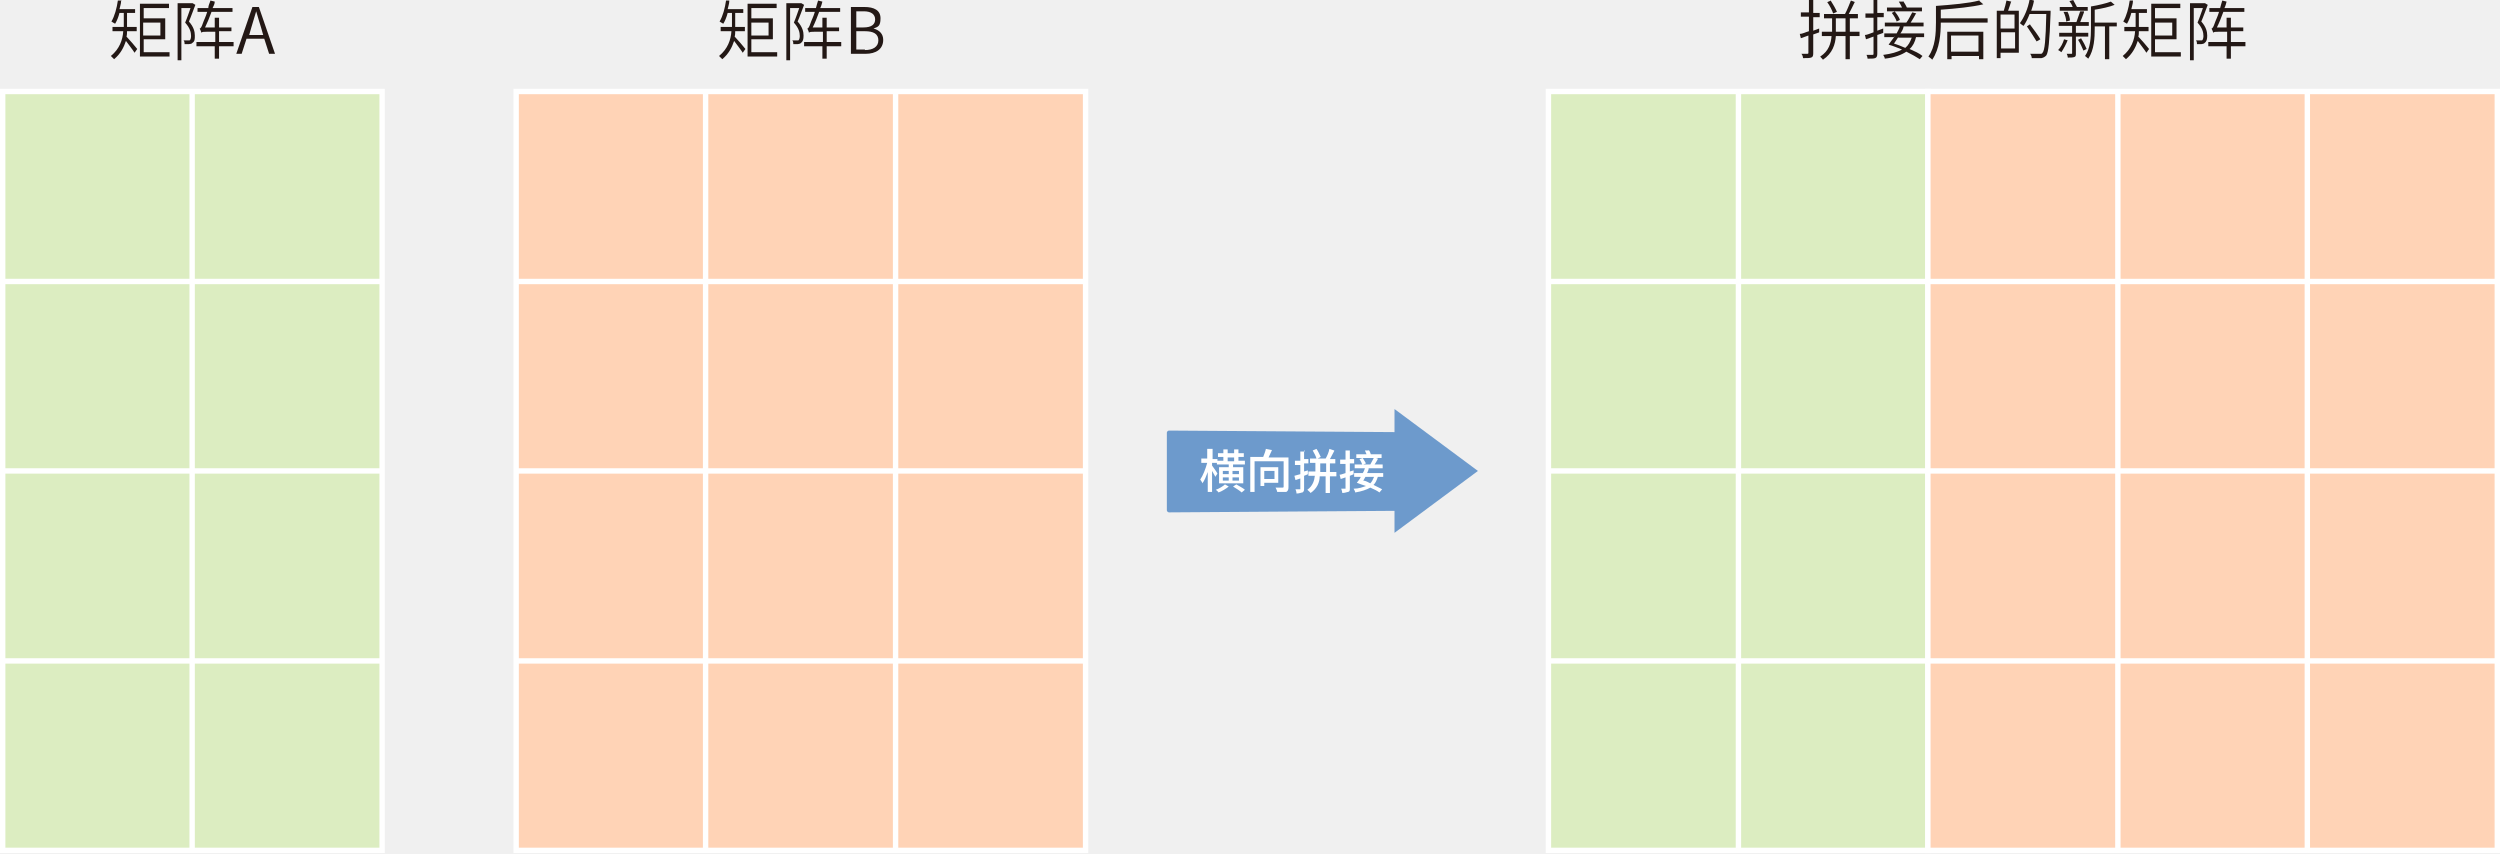
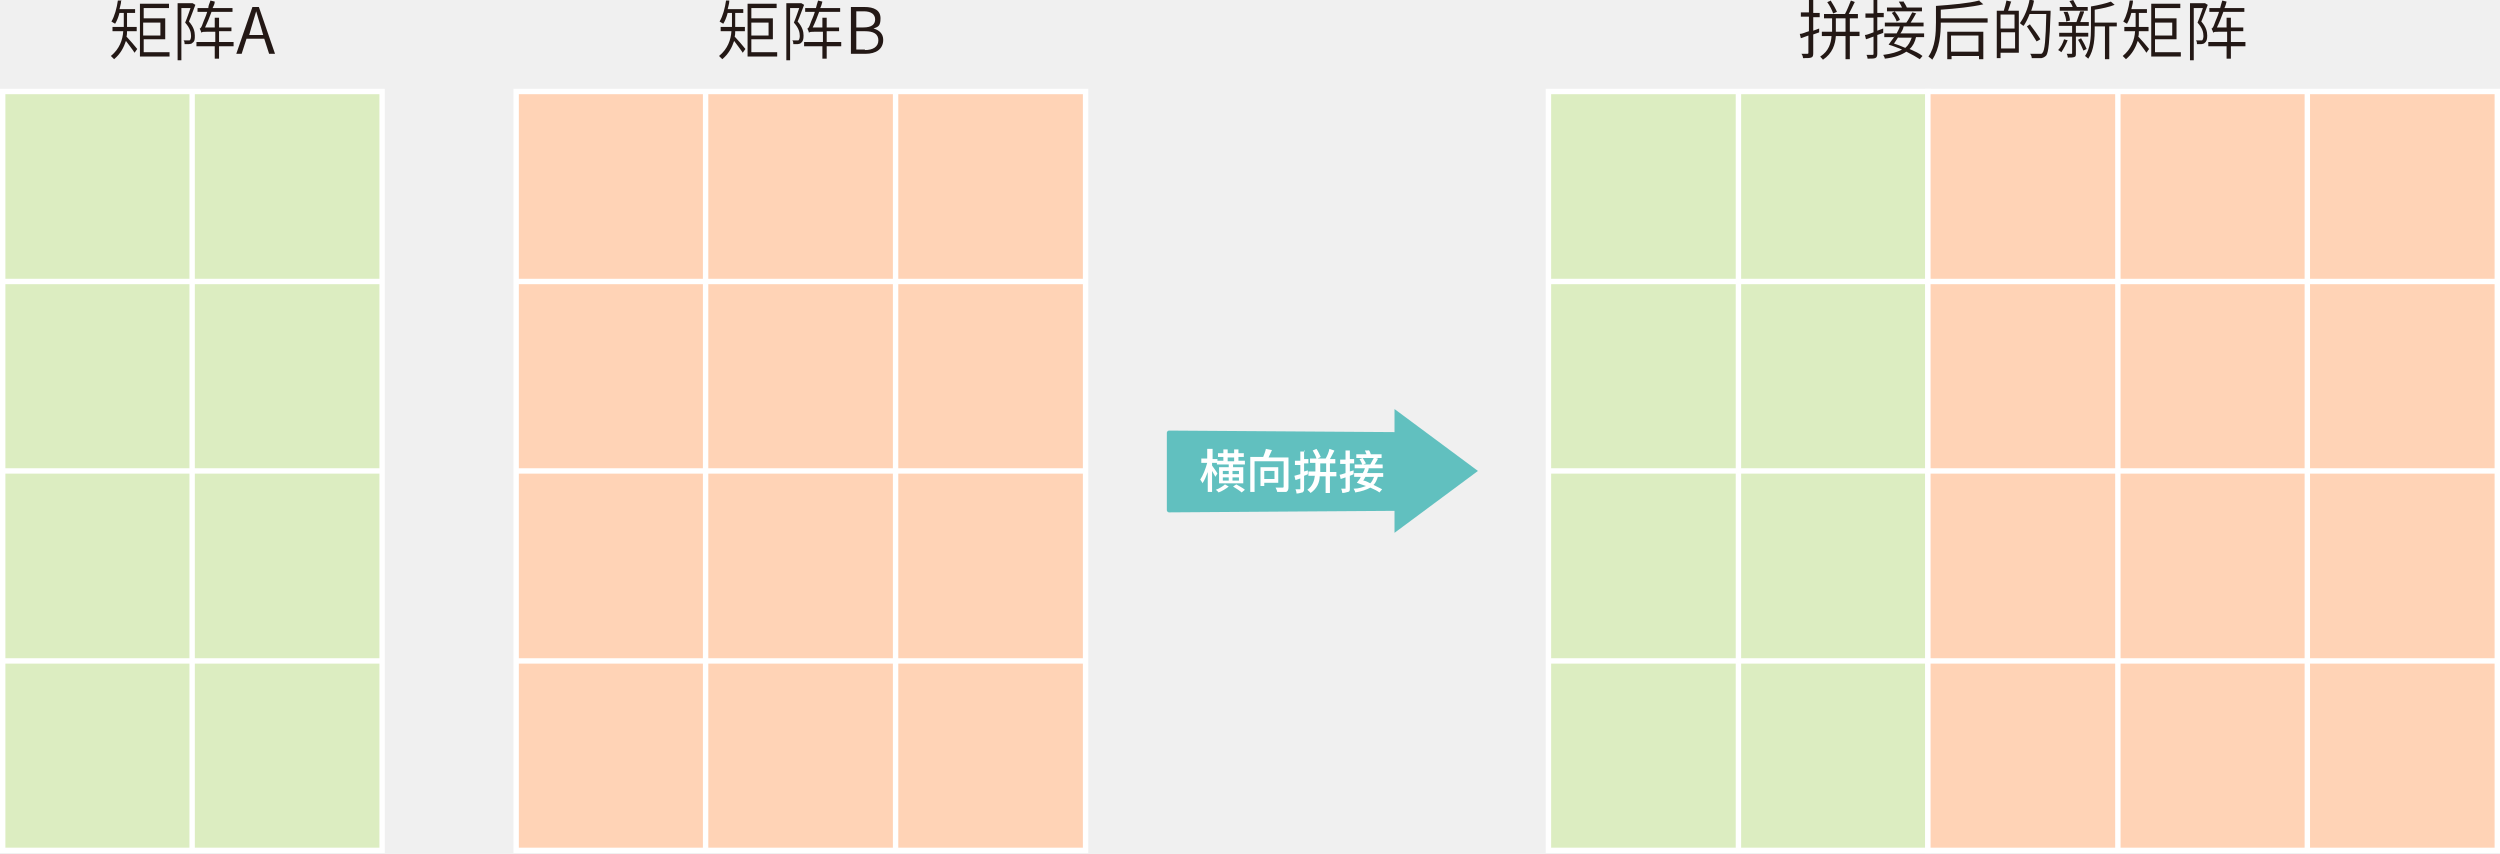
<svg xmlns="http://www.w3.org/2000/svg" id="_图层_1" version="1.1" viewBox="0 0 464.5 158.5">
  <defs>
    <style>
      .st0 {
        fill: #231815;
      }

      .st1 {
        fill: #fff;
      }

      .st2 {
-         fill: #6d9acc;
+         fill: none;
+       }
+ 
+       .st2, .st3, .st4 {
+         stroke: #fff;
+         stroke-miterlimit: 10;
+       }
+ 
+       .st5 {
+         fill: #61c0bf;
      }

      .st3 {
        fill: #ffd3b6;
-       }
- 
-       .st3, .st4 {
-         stroke: #fff;
-         stroke-miterlimit: 10;
      }

      .st4 {
        fill: #dcedc1;
      }
    </style>
  </defs>
  <g>
    <rect class="st4" x=".5" y="17" width="70.5" height="141" />
-     <line class="st4" x1=".5" y1="122.8" x2="71" y2="122.8" />
-     <line class="st4" x1=".5" y1="87.5" x2="71" y2="87.5" />
-     <line class="st4" x1=".5" y1="52.3" x2="71" y2="52.3" />
-     <line class="st4" x1="35.7" y1="17" x2="35.7" y2="158" />
+     <line class="st2" x1=".5" y1="122.8" x2="71" y2="122.8" />
+     <line class="st2" x1=".5" y1="87.5" x2="71" y2="87.5" />
+     <line class="st2" x1=".5" y1="52.3" x2="71" y2="52.3" />
+     <line class="st2" x1="35.7" y1="17" x2="35.7" y2="158" />
  </g>
  <g>
    <path class="st0" d="M22.5.2c0,.5-.2,1-.3,1.5h2.9v.7h-1.5v2.6h1.8v.8h-1.8c0,.3,0,.7-.1,1,.4.4,1.7,1.9,2,2.3l-.5.7c-.3-.5-1.1-1.5-1.6-2.2-.4,1.2-1,2.4-2.2,3.4l-.6-.6c1.6-1.3,2.2-3,2.3-4.6h-2v-.8h2.1v-2.6h-.8c-.2.8-.5,1.5-.8,2-.1,0-.5-.3-.7-.4.6-1,1-2.5,1.2-3.9h.8s-.2,0-.2.1ZM31.2,1.5h-4.5v1.9h4v3.9h-4v2.4h4.8v.8h-5.5V.7h5.4v.8s-.2,0-.2,0ZM26.6,6.6h3.2v-2.4h-3.2v2.4Z" />
    <path class="st0" d="M35.8.6h0l.5.3c-.4,1-.8,2.2-1.2,3.1.9,1,1.1,1.9,1.1,2.6s0,1.1-.5,1.4c0,.1-.4.2-.6.2h-.8c0-.2,0-.5-.2-.7h1.1c.2,0,.3-.5.3-.8,0-.7-.2-1.5-1.1-2.5.4-.9.7-1.9,1-2.7h-1.7v9.7h-.7V.6h2.8ZM40,7.9v-2h-1.6c-.5,0-.9,0-1,.2,0-.2-.2-.6-.3-.8.2,0,.4-.4.6-1s.5-1.1.8-2.1h-1.8v-.7h2c0-.5.3-1,.4-1.4l.8.2c0,.4-.2.8-.4,1.2h3.7v.7h-3.9c-.4,1.1-.8,2.1-1.2,2.9h1.8v-1.8h.8v1.8h2.3v.7h-2.3v2h2.7v.8h-2.7v2.3h-.8v-2.3h-3.4v-.8h3.5Z" />
-     <path class="st0" d="M47,1.3h1.1l3,8.7h-1.1l-.9-2.8h-3.3l-.9,2.8h-1l3-8.7s0,0,.1,0ZM48.9,6.5l-.4-1.4c-.3-1-.6-1.9-.9-3h0c-.3,1-.6,2-.9,3l-.4,1.4h2.8s-.2,0-.2,0Z" />
+     <path class="st0" d="M47,1.3h1.1l3,8.7h-1.1l-.9-2.8h-3.3l-.9,2.8h-1l3-8.7h.1ZM48.9,6.5l-.4-1.4c-.3-1-.6-1.9-.9-3h0c-.3,1-.6,2-.9,3l-.4,1.4h2.8s-.2,0-.2,0Z" />
  </g>
  <g>
    <rect class="st3" x="95.9" y="17" width="105.8" height="141" />
-     <line class="st3" x1="95.9" y1="122.8" x2="201.7" y2="122.8" />
-     <line class="st3" x1="95.9" y1="87.5" x2="201.7" y2="87.5" />
-     <line class="st3" x1="95.9" y1="52.3" x2="201.7" y2="52.3" />
-     <line class="st3" x1="166.4" y1="17" x2="166.4" y2="158" />
-     <line class="st3" x1="131.1" y1="17" x2="131.1" y2="158" />
+     <line class="st2" x1="95.9" y1="122.8" x2="201.7" y2="122.8" />
+     <line class="st2" x1="95.9" y1="87.5" x2="201.7" y2="87.5" />
+     <line class="st2" x1="95.9" y1="52.3" x2="201.7" y2="52.3" />
+     <line class="st2" x1="166.4" y1="17" x2="166.4" y2="158" />
+     <line class="st2" x1="131.1" y1="17" x2="131.1" y2="158" />
  </g>
  <g>
    <path class="st0" d="M135.5.2c0,.5-.2,1-.3,1.5h2.9v.7h-1.5v2.6h1.8v.8h-1.8c0,.3,0,.7-.1,1,.4.4,1.7,1.9,2,2.3l-.5.7c-.3-.5-1.1-1.5-1.6-2.2-.4,1.2-1,2.4-2.2,3.4-.1-.1-.4-.4-.6-.6,1.6-1.3,2.2-3,2.3-4.6h-2v-.8h2.1v-2.6h-.8c-.2.8-.5,1.5-.8,2-.1,0-.5-.3-.7-.4.6-1,1-2.5,1.2-3.9h.8-.2q0,0,0,.1ZM144.1,1.5h-4.5v1.9h4v3.9h-4v2.4h4.8v.8h-5.5V.7h5.4v.8h-.2ZM139.6,6.6h3.2v-2.4h-3.2v2.4Z" />
-     <path class="st0" d="M148.8.6h.1l.5.3c-.4,1-.8,2.2-1.2,3.1.9,1,1.1,1.9,1.1,2.6s-.1,1.1-.5,1.4c-.1.1-.4.2-.6.2h-.8c0-.2,0-.5-.2-.7h1.1c.2,0,.3-.5.3-.8,0-.7-.2-1.5-1.1-2.5.4-.9.7-1.9,1-2.7h-1.7v9.7h-.7V.6h2.7ZM152.9,7.9v-2h-1.6c-.5,0-.9,0-1,.2,0-.2-.2-.6-.3-.8.2,0,.4-.4.6-1s.5-1.1.8-2.1h-1.8v-.7h2c.1-.5.3-1,.4-1.4l.8.2c-.1.4-.2.8-.4,1.2h3.7v.7h-3.9c-.4,1.1-.8,2.1-1.2,2.9h1.8v-1.8h.8v1.8h2.3v.7h-2.3v2h2.7v.8h-2.7v2.3h-.8v-2.3h-3.4v-.8h3.5,0Z" />
+     <path class="st0" d="M148.8.6h.1l.5.3c-.4,1-.8,2.2-1.2,3.1.9,1,1.1,1.9,1.1,2.6s-.1,1.1-.5,1.4c-.1.1-.4.2-.6.2h-.8c0-.2,0-.5-.2-.7h1.1c.2,0,.3-.5.3-.8,0-.7-.2-1.5-1.1-2.5.4-.9.7-1.9,1-2.7h-1.7v9.7h-.7V.6h2.7,0ZM152.9,7.9v-2h-1.6c-.5,0-.9,0-1,.2,0-.2-.2-.6-.3-.8.2,0,.4-.4.6-1s.5-1.1.8-2.1h-1.8v-.7h2c.1-.5.3-1,.4-1.4l.8.2c-.1.4-.2.8-.4,1.2h3.7v.7h-3.9c-.4,1.1-.8,2.1-1.2,2.9h1.8v-1.8h.8v1.8h2.3v.7h-2.3v2h2.7v.8h-2.7v2.3h-.8v-2.3h-3.4v-.8h3.5,0Z" />
    <path class="st0" d="M158.1,1.3h2.5c1.8,0,3,.6,3,2.1s-.5,1.6-1.3,1.9h0c1.1.3,1.8,1,1.8,2.1,0,1.7-1.3,2.6-3.3,2.6h-2.7V1.3h0ZM160.4,5.1c1.6,0,2.2-.6,2.2-1.5s-.7-1.5-2.1-1.5h-1.4v3h1.4,0ZM160.7,9.3c1.5,0,2.5-.6,2.5-1.8s-.9-1.7-2.5-1.7h-1.6v3.4h1.6Z" />
  </g>
  <g>
    <rect class="st4" x="287.7" y="17" width="70.5" height="141" />
-     <line class="st4" x1="287.7" y1="122.8" x2="358.2" y2="122.8" />
-     <line class="st4" x1="287.7" y1="87.5" x2="358.2" y2="87.5" />
-     <line class="st4" x1="287.7" y1="52.3" x2="358.2" y2="52.3" />
-     <line class="st4" x1="323" y1="17" x2="323" y2="158" />
+     <line class="st2" x1="287.7" y1="122.8" x2="358.2" y2="122.8" />
+     <line class="st2" x1="287.7" y1="87.5" x2="358.2" y2="87.5" />
+     <line class="st2" x1="287.7" y1="52.3" x2="358.2" y2="52.3" />
+     <line class="st2" x1="323" y1="17" x2="323" y2="158" />
  </g>
  <g>
    <rect class="st3" x="358.2" y="17" width="105.8" height="141" />
-     <line class="st3" x1="358.2" y1="122.8" x2="464" y2="122.8" />
-     <line class="st3" x1="358.2" y1="87.5" x2="464" y2="87.5" />
-     <line class="st3" x1="358.2" y1="52.3" x2="464" y2="52.3" />
-     <line class="st3" x1="428.7" y1="17" x2="428.7" y2="158" />
-     <line class="st3" x1="393.5" y1="17" x2="393.5" y2="158" />
+     <line class="st2" x1="358.2" y1="122.8" x2="464" y2="122.8" />
+     <line class="st2" x1="358.2" y1="87.5" x2="464" y2="87.5" />
+     <line class="st2" x1="358.2" y1="52.3" x2="464" y2="52.3" />
+     <line class="st2" x1="428.7" y1="17" x2="428.7" y2="158" />
+     <line class="st2" x1="393.5" y1="17" x2="393.5" y2="158" />
  </g>
  <g>
    <path class="st0" d="M336.9,0v2.4h1.2v.8h-1.2v2.5l1.1-.4v.7c.1,0-1.1.4-1.1.4v3.5c0,.5-.1.7-.4.8s-.7.1-1.5.1c0-.2-.1-.6-.3-.8h1.1c.1,0,.2,0,.2-.2v-3.2l-1.4.5-.2-.8c.5,0,1-.3,1.7-.5v-2.7h-1.5v-.8h1.5V0h.8,0ZM344.6.4c-.3.7-.8,1.6-1.1,2.2h1.7v.8h-1.5v2.5h1.8v.8h-1.8v4.3h-.8v-4.3h-1.8c-.1,1.5-.6,3.2-2.4,4.4-.1-.2-.4-.4-.5-.6,1.6-1,2-2.5,2.1-3.8h-1.8v-.8h1.9v-2.5h-1.5v-.8h3.9c.4-.7.8-1.8,1.1-2.5l.8.3h-.1ZM340.2.2c.4.6.9,1.5,1.1,2l-.7.3c-.2-.6-.6-1.4-1.1-2.1l.7-.3h0ZM341.1,3.4v2.5h1.8v-2.5h-1.8Z" />
    <path class="st0" d="M348.8,0v2.4h1.2v.8h-1.2v2.5l1.1-.4v.8c.1,0-1.1.4-1.1.4v3.5c0,.4-.1.7-.4.8s-.7.1-1.4.1c0-.2-.1-.5-.2-.7h1.1c.1,0,.2,0,.2-.2v-3.2l-1.4.5-.2-.8c.4,0,1-.3,1.6-.5v-2.7h-1.5v-.8h1.5V0h.7,0ZM351.9,6.9h-1.8v-.7h2.3c.2-.4.5-.9.6-1.3h.7c-.1.5-.3.9-.6,1.3h4.4v.7h-1.5c-.2.9-.6,1.7-1.2,2.2.9.4,1.8.8,2.4,1.3l-.5.6c-.6-.4-1.5-.9-2.5-1.4-.9.6-2.2,1.1-4,1.3,0-.2-.2-.5-.3-.7,1.5-.2,2.6-.5,3.5-1-.8-.3-1.7-.7-2.5-.9.3-.4.7-1,1.1-1.5h-.1ZM356,2.5c-.3.6-.7,1.2-1,1.7h2.4v.7h-7.2v-.7h4c.4-.5.8-1.4,1.1-1.9l.8.2h0ZM353.6.2c.3.4.5.8.7,1.2h2.8v.7h-6.5v-.7h2.8c-.2-.4-.4-.8-.6-1.1h.7s.1,0,.1-.1ZM352.1,2.2c.4.5.8,1.1.9,1.5l-.6.3c-.1-.4-.5-1.1-.9-1.6l.6-.3h0ZM352.7,6.9c-.3.4-.5.8-.8,1.2.7.2,1.4.5,2.1.8.6-.5.9-1.1,1.2-1.9h-2.5Z" />
    <path class="st0" d="M367.8.2l.7.6c-2.1.5-5.1.8-7.9,1v1.6h8.7v.8h-8.7c0,2-.2,4.9-1.6,6.9-.1-.2-.5-.4-.7-.6,1.3-1.8,1.4-4.4,1.4-6.3V1.1c2.8-.2,6.2-.5,8-1h.1ZM368.5,5.9v5.1h-.8v-.6h-5.1v.6h-.8v-5.1h6.7,0ZM367.6,9.6v-3h-5.1v3h5.1Z" />
    <path class="st0" d="M373.7.2c-.2.6-.4,1.3-.6,1.8h2v7.8h-3.4v1h-.7V2h1.3c.2-.6.4-1.4.5-1.9l.9.2h0ZM371.7,5.3h2.6v-2.6h-2.6v2.6ZM374.4,9v-3h-2.6v3h2.6ZM377.9.2c-.1.6-.3,1.2-.5,1.8h3.6v.4c-.2,5.5-.4,7.3-.8,7.9-.3.3-.5.4-.9.5h-1.8c0-.2-.1-.6-.3-.8h1.8c.3,0,.4,0,.5-.2.4-.4.6-2.3.7-7.2h-3.1c-.3.8-.7,1.6-1.1,2.2-.1,0-.5-.3-.7-.5.8-1.1,1.5-2.7,1.8-4.4l.8.2h0ZM377.2,4.6c.7.9,1.5,2,1.9,2.7l-.7.4c-.4-.7-1.2-1.9-1.8-2.8l.6-.4h0Z" />
-     <path class="st0" d="M384.2,7.4c-.3.8-.8,1.7-1.2,2.3-.1-.1-.4-.3-.6-.4.5-.5.9-1.3,1.1-2l.7.2h0ZM387.2,2.3c-.2.6-.5,1.3-.7,1.8h1.6v.7h-2.4v1.3h2.3v.7h-2.3v3.1c0,.4,0,.6-.3.7-.3.1-.7.1-1.2.1,0-.2-.1-.5-.2-.7h.9c0,0,.1,0,.1-.1v-3.1h-2.4v-.7h2.4v-1.3h-2.5v-.7h3.3c.2-.6.5-1.4.7-2h.7s0,.2,0,.2ZM385.2,0c.2.4.5.9.7,1.3h2v.7h-5.2v-.7h2.4c-.1-.4-.4-.8-.6-1.1,0,0,.7-.2.7-.2ZM384.1,2.1c.3.5.5,1.3.5,1.7l-.7.2c0-.5-.2-1.2-.5-1.8h.7ZM386.7,7.2c.4.6.8,1.4,1,1.9l-.6.3c-.2-.5-.6-1.4-1-2l.6-.3h0ZM392.2.3l.7.6c-1,.4-2.4.7-3.7.9v2.4h4.1v.7h-1.4v6.1h-.8v-6.1h-1.9v.4c0,1.7-.1,4-1.2,5.6-.1-.1-.5-.4-.6-.5,1-1.4,1.1-3.5,1.1-5.1V1.2c1.3-.2,2.9-.6,3.7-.9h0Z" />
+     <path class="st0" d="M384.2,7.4c-.3.8-.8,1.7-1.2,2.3-.1-.1-.4-.3-.6-.4.5-.5.9-1.3,1.1-2l.7.2h0ZM387.2,2.3c-.2.6-.5,1.3-.7,1.8h1.6v.7h-2.4v1.3h2.3v.7h-2.3v3.1c0,.4,0,.6-.3.7-.3.1-.7.1-1.2.1,0-.2-.1-.5-.2-.7h.9s.1,0,.1-.1v-3.1h-2.4v-.7h2.4v-1.3h-2.5v-.7h3.3c.2-.6.5-1.4.7-2h.7s0,.2,0,.2ZM385.2,0c.2.4.5.9.7,1.3h2v.7h-5.2v-.7h2.4c-.1-.4-.4-.8-.6-1.1C384.5.2,385.2,0,385.2,0ZM384.1,2.1c.3.5.5,1.3.5,1.7l-.7.2c0-.5-.2-1.2-.5-1.8h.7ZM386.7,7.2c.4.6.8,1.4,1,1.9l-.6.3c-.2-.5-.6-1.4-1-2l.6-.3h0ZM392.2.3l.7.6c-1,.4-2.4.7-3.7.9v2.4h4.1v.7h-1.4v6.1h-.8v-6.1h-1.9v.4c0,1.7-.1,4-1.2,5.6-.1-.1-.5-.4-.6-.5,1-1.4,1.1-3.5,1.1-5.1V1.2c1.3-.2,2.9-.6,3.7-.9h0Z" />
    <path class="st0" d="M396.3.2c0,.5-.2,1-.3,1.5h2.9v.7h-1.5v2.6h1.8v.8h-1.8c0,.3,0,.7-.1,1,.4.4,1.7,1.9,2,2.3l-.5.7c-.3-.5-1.1-1.5-1.6-2.2-.4,1.2-1,2.4-2.2,3.4-.1-.1-.4-.4-.6-.6,1.6-1.3,2.2-3,2.3-4.6h-2v-.8h2.1v-2.6h-.8c-.2.8-.5,1.5-.8,2-.1,0-.5-.3-.7-.4.6-1,1-2.5,1.2-3.9h.8-.2q0,0,0,.1ZM404.9,1.5h-4.5v1.9h4v3.9h-4v2.4h4.8v.8h-5.5V.7h5.4v.8h-.2,0ZM400.4,6.6h3.2v-2.4h-3.2v2.4Z" />
    <path class="st0" d="M409.6.6h.1l.5.3c-.4,1-.8,2.2-1.2,3.1.9,1,1.1,1.9,1.1,2.6s-.1,1.1-.5,1.4c-.1.1-.4.2-.6.2h-.8c0-.2,0-.5-.2-.7h1.1c.2,0,.3-.5.3-.8,0-.7-.2-1.5-1.1-2.5.4-.9.7-1.9,1-2.7h-1.7v9.7h-.7V.6h2.7ZM413.8,7.9v-2h-1.6c-.5,0-.9,0-1,.2,0-.2-.2-.6-.3-.8.2,0,.4-.4.6-1s.5-1.1.8-2.1h-1.8v-.7h2c.1-.5.3-1,.4-1.4l.8.2c-.1.4-.2.8-.4,1.2h3.7v.7h-3.9c-.4,1.1-.8,2.1-1.2,2.9h1.8v-1.8h.8v1.8h2.3v.7h-2.3v2h2.7v.8h-2.7v2.3h-.8v-2.3h-3.4v-.8h3.5Z" />
  </g>
-   <path class="st2" d="M261.1,94.9l-43.9.3c-.2,0-.4-.2-.4-.4v-14.4c0-.2.2-.4.4-.4l43.9.3c.2,0,.4.2.4.4v13.9c0,.2-.2.4-.4.4h0Z" />
-   <polygon class="st2" points="274.6 87.5 259.1 99 259.1 76 274.6 87.5" />
+   <path class="st5" d="M261.1,94.9l-43.9.3c-.2,0-.4-.2-.4-.4v-14.4c0-.2.2-.4.4-.4l43.9.3c.2,0,.4.2.4.4v13.9c0,.2-.2.4-.4.4h0Z" />
+   <polygon class="st5" points="274.6 87.5 259.1 99 259.1 76 274.6 87.5" />
  <g>
    <path class="st1" d="M225.3,83.5v1.8h.9v.3h1.1v-.7h-1v-.7h1v-.7h.8v.7h1.2v-.7h.8v.7h1v.7h-1v.7h1.2v.7h-2.2v.5h1.9v3h-4.5v-3h1.8v-.5h-2.2v-.3h-.9v.5c.2.3.9,1.2,1,1.5l-.4.6c-.1-.3-.4-.7-.6-1.1v3.9h-.8v-3.7c-.3.8-.6,1.6-1,2.1,0-.2-.3-.5-.4-.7.5-.7,1-2,1.3-3.1h-1.1v-.8h1.1v-1.8h1,0ZM228.3,90.4c-.5.4-1.3.9-1.9,1.1-.1-.2-.4-.4-.5-.5.6-.2,1.4-.7,1.7-1l.7.4ZM227.2,88.1h1.1v-.6h-1.1v.6ZM227.2,89.3h1.1v-.6h-1.1v.6ZM229.3,85.7v-.7h-1.2v.7h1.2ZM229,88.1h1.2v-.6h-1.2v.6ZM229,89.3h1.2v-.6h-1.2v.6ZM229.7,90c.5.3,1.3.7,1.6,1l-.6.5c-.3-.3-1.1-.8-1.6-1.1l.6-.4Z" />
    <path class="st1" d="M236.3,83.7c-.2.4-.4.9-.6,1.3h3.7v5.5c0,.5-.1.7-.4.9h-1.7c0-.2-.2-.6-.3-.8h1.3c.1,0,.2,0,.2-.2v-4.7h-5.4v5.7h-.8v-6.5h2.4c.2-.5.4-1,.5-1.5l1,.2h.1ZM237.5,86.8v2.9h-2.6v.6h-.7v-3.5h3.4,0ZM234.9,89h1.9v-1.5h-1.9v1.5Z" />
-     <path class="st1" d="M242.3,83.6v1.7h.8v.8h-.8v1.5l.7-.2v.7c.1,0-.7.3-.7.3v2.3c0,.4,0,.6-.3.8-.2,0-.6.2-1.1.2,0-.2-.1-.6-.2-.8h.8c0,0,.1,0,.1,0v-2l-.9.3-.2-.8,1.1-.3v-1.7h-1v-.8h1v-1.7h.8v-.2h-.1ZM247.9,83.8c-.3.5-.5,1-.8,1.5h1v.8h-1v1.6h1.2v.8h-1.2v3.1h-.8v-3.1h-1.1c0,1.1-.5,2.3-1.7,3.1-.1-.2-.4-.4-.6-.6,1-.7,1.3-1.7,1.4-2.6h-1.2v-.8h1.3v-1.6h-1v-.8h1.2c-.1-.4-.4-1-.7-1.5l.7-.3c.3.4.6,1.1.8,1.5l-.6.3h1.5c.3-.5.6-1.2.7-1.8l.9.3h0ZM245.3,86.1v1.6h1.1v-1.6h-1.1Z" />
-     <path class="st1" d="M250.8,83.6v1.7h.8v.8h-.8v1.5l.7-.2v.7c.1,0-.7.3-.7.3v2.3c0,.4,0,.6-.3.7-.2,0-.6.2-1.1.2,0-.2-.1-.5-.2-.8h.7s0,0,.1,0v-2.1l-.9.3-.2-.8c.3,0,.7-.2,1.1-.3v-1.7h-1v-.8h1v-1.7h.8,0ZM252.8,88.6h-1.2v-.7h1.6c.2-.3.3-.6.4-.9h.7c0,.4-.2.6-.3.9h3v.7h-1c-.2.6-.4,1.1-.8,1.5.6.3,1.2.6,1.6.8l-.5.6c-.4-.3-1-.6-1.7-.9-.7.4-1.6.7-2.8.9,0-.2-.2-.5-.3-.7,1,0,1.7-.3,2.3-.5-.6-.2-1.2-.4-1.7-.6.2-.3.5-.6.7-1h0ZM256,85.3c-.2.4-.4.7-.6,1h1.5v.7h-5.2v-.7h1.4c-.1-.3-.3-.7-.5-1l.6-.2c.2.3.5.8.6,1l-.5.2h1.3c.2-.4.5-.9.7-1.3l.7.2h0ZM254.3,83.6c.2.2.3.5.4.8h2v.7h-4.7v-.7h1.9c-.1-.2-.2-.5-.3-.7h.8-.1ZM253.7,88.6c-.1.2-.3.5-.4.7.4,0,.9.3,1.3.5.3-.3.5-.7.7-1.2h-1.6Z" />
+     <path class="st1" d="M242.3,83.6v1.7h.8v.8h-.8v1.5l.7-.2v.7c.1,0-.7.3-.7.3v2.3c0,.4,0,.6-.3.8-.2,0-.6.2-1.1.2,0-.2-.1-.6-.2-.8h.9v-2l-.9.3-.2-.8,1.1-.3v-1.7h-1v-.8h1v-1.7h.8v-.2h-.1ZM247.9,83.8c-.3.5-.5,1-.8,1.5h1v.8h-1v1.6h1.2v.8h-1.2v3.1h-.8v-3.1h-1.1c0,1.1-.5,2.3-1.7,3.1-.1-.2-.4-.4-.6-.6,1-.7,1.3-1.7,1.4-2.6h-1.2v-.8h1.3v-1.6h-1v-.8h1.2c-.1-.4-.4-1-.7-1.5l.7-.3c.3.4.6,1.1.8,1.5l-.6.3h1.5c.3-.5.6-1.2.7-1.8l.9.3h0ZM245.3,86.1v1.6h1.1v-1.6h-1.1Z" />
+     <path class="st1" d="M250.8,83.6v1.7h.8v.8h-.8v1.5l.7-.2v.7c.1,0-.7.3-.7.3v2.3c0,.4,0,.6-.3.7-.2,0-.6.2-1.1.2,0-.2-.1-.5-.2-.8h.8v-2.1l-.9.3-.2-.8c.3,0,.7-.2,1.1-.3v-1.7h-1v-.8h1v-1.7h.8,0ZM252.8,88.6h-1.2v-.7h1.6c.2-.3.3-.6.4-.9h.7c0,.4-.2.6-.3.9h3v.7h-1c-.2.6-.4,1.1-.8,1.5.6.3,1.2.6,1.6.8l-.5.6c-.4-.3-1-.6-1.7-.9-.7.4-1.6.7-2.8.9,0-.2-.2-.5-.3-.7,1,0,1.7-.3,2.3-.5-.6-.2-1.2-.4-1.7-.6.2-.3.5-.6.7-1h0ZM256,85.3c-.2.4-.4.7-.6,1h1.5v.7h-5.2v-.7h1.4c-.1-.3-.3-.7-.5-1l.6-.2c.2.3.5.8.6,1l-.5.2h1.3c.2-.4.5-.9.7-1.3l.7.2h0ZM254.3,83.6c.2.2.3.5.4.8h2v.7h-4.7v-.7h1.9c-.1-.2-.2-.5-.3-.7h.8-.1ZM253.7,88.6c-.1.2-.3.5-.4.7.4,0,.9.3,1.3.5.3-.3.5-.7.7-1.2h-1.6Z" />
  </g>
</svg>
